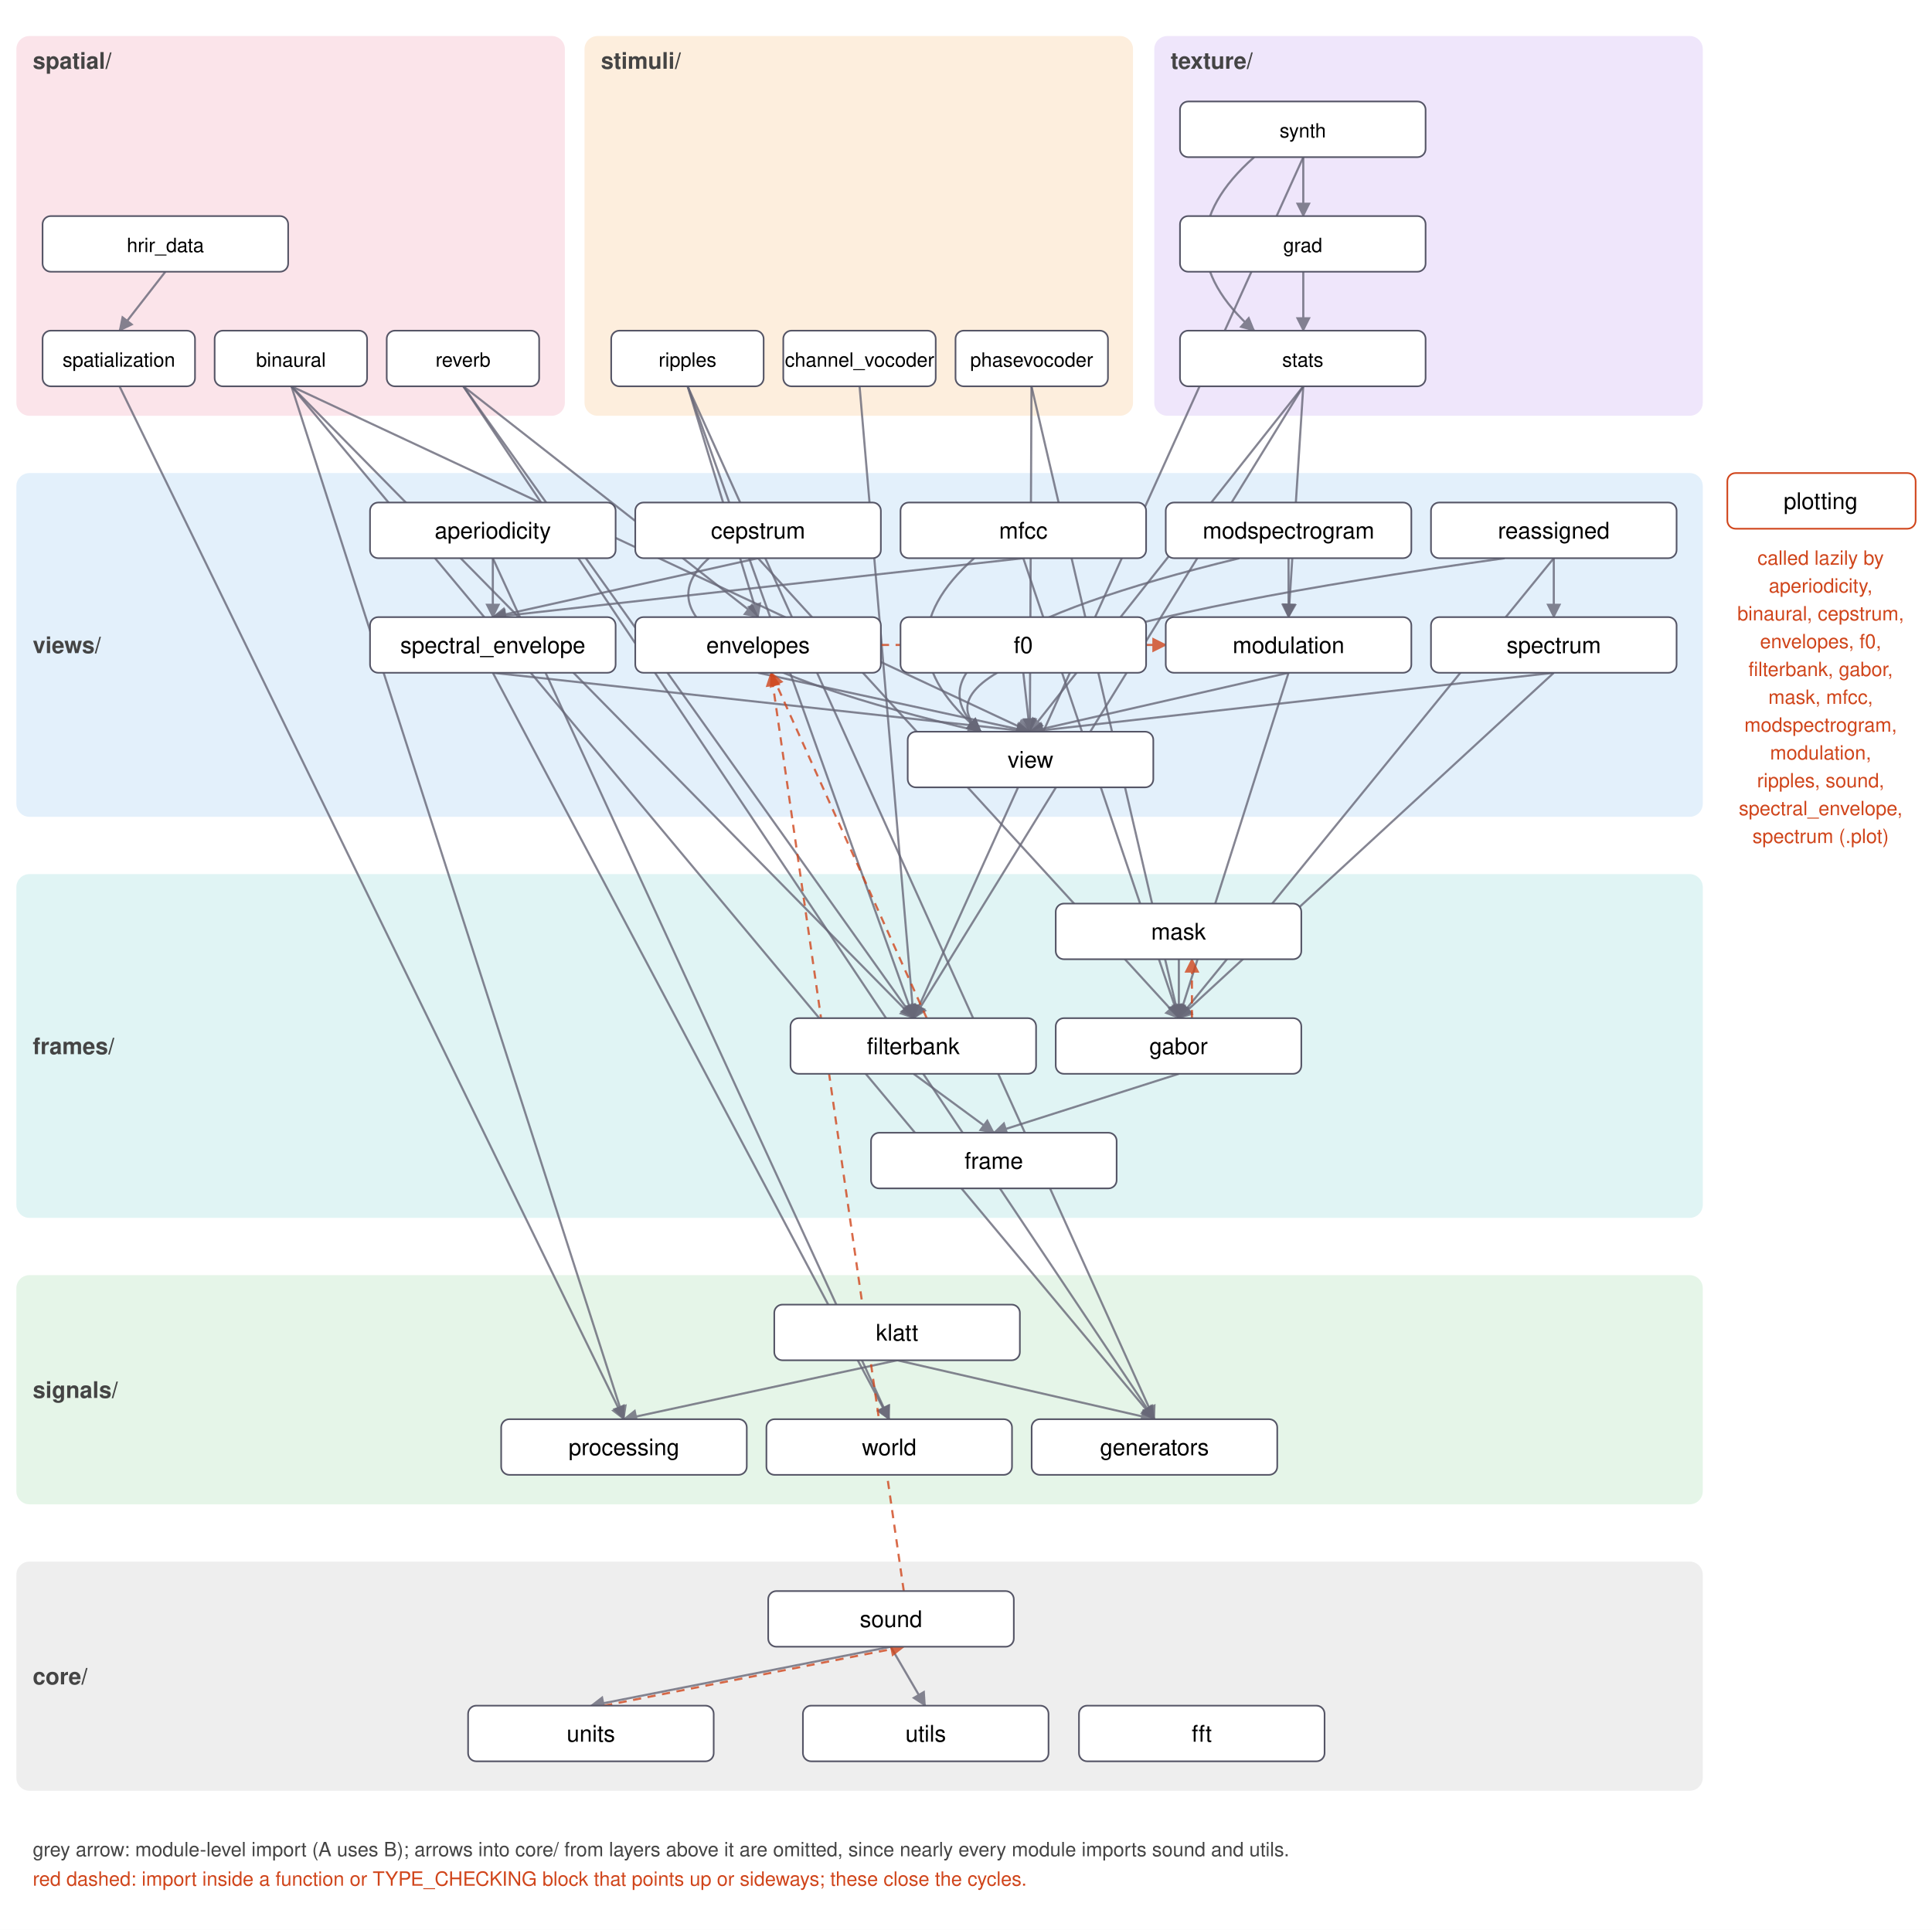
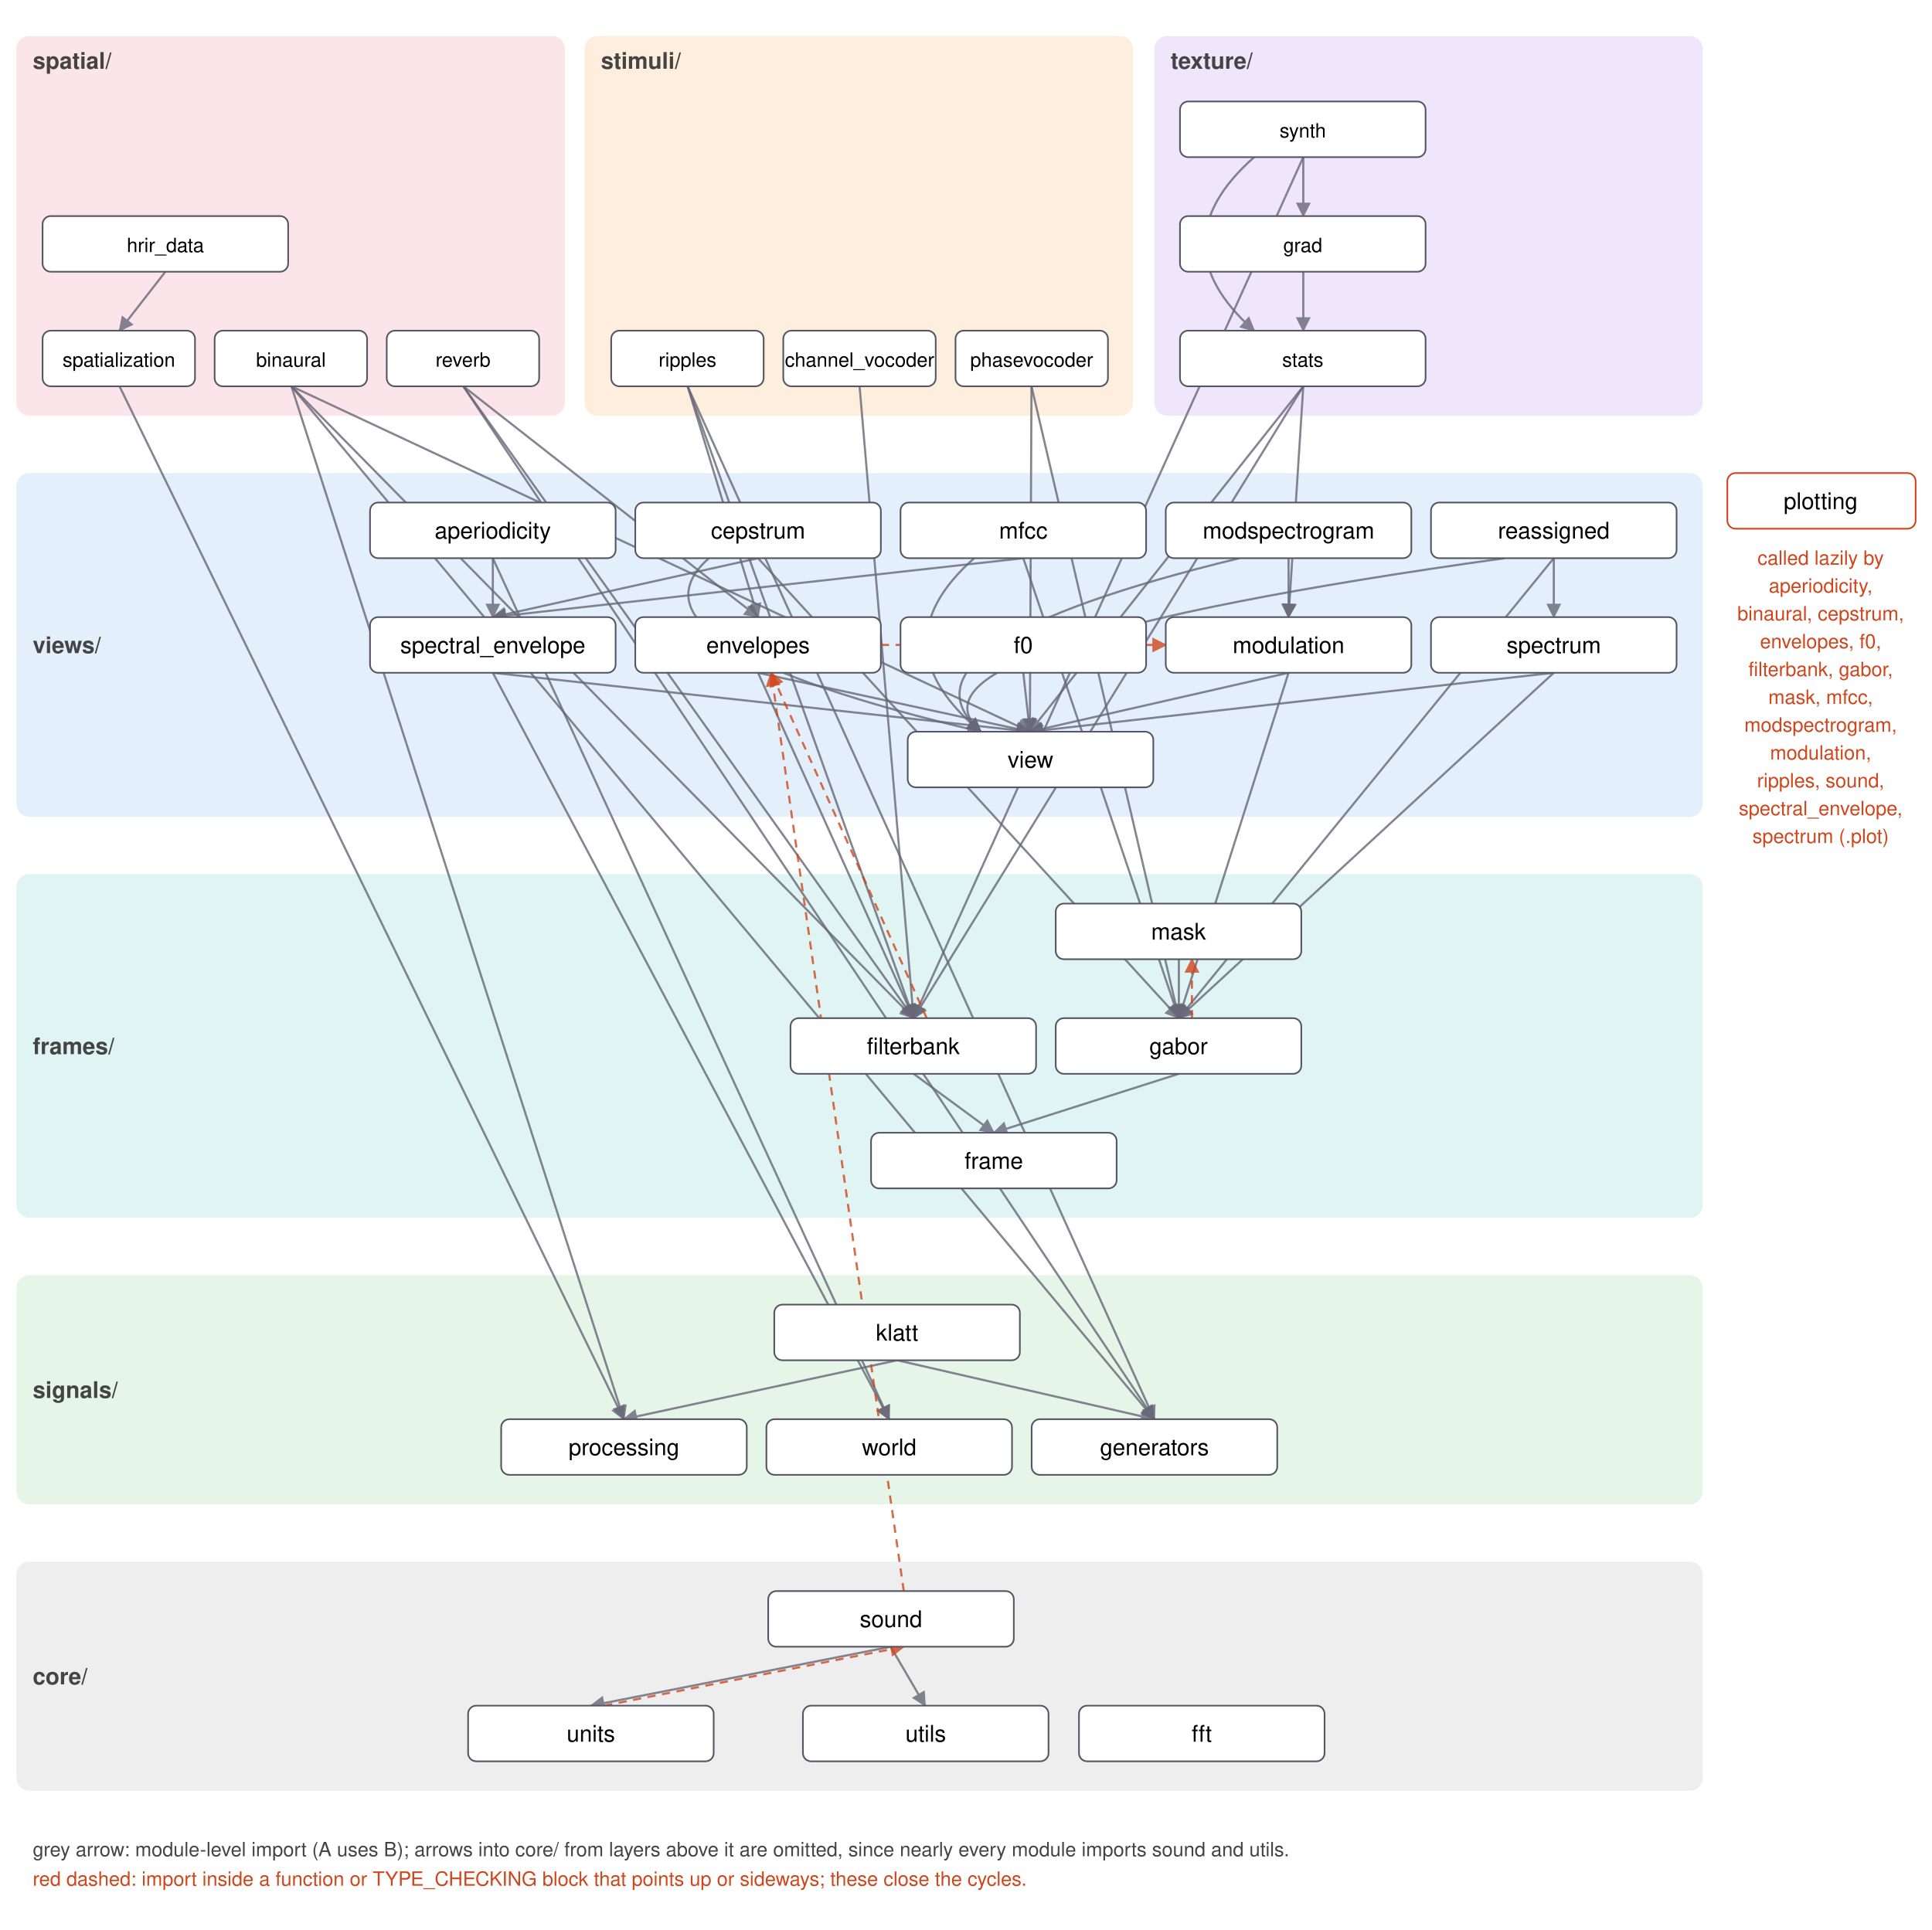
<svg xmlns="http://www.w3.org/2000/svg" viewBox="0 0 1180 1179" font-family="Helvetica,Arial,sans-serif" font-size="14">
  <defs>
    <marker id="a" viewBox="0 0 10 10" refX="9" refY="5" markerWidth="7" markerHeight="7" orient="auto">
      <path d="M0,0L10,5L0,10z" fill="#667" />
    </marker>
    <marker id="r" viewBox="0 0 10 10" refX="9" refY="5" markerWidth="7" markerHeight="7" orient="auto">
      <path d="M0,0L10,5L0,10z" fill="#d0451b" />
    </marker>
  </defs>
  <rect width="1180" height="1179" fill="#ffffff" />
  <rect x="10" y="954" width="1030" height="140" rx="8" fill="#eeeeee" />
  <text x="20" y="1029" font-weight="bold" fill="#444">core/</text>
  <rect x="10" y="779" width="1030" height="140" rx="8" fill="#e5f5e8" />
  <text x="20" y="854" font-weight="bold" fill="#444">signals/</text>
  <rect x="10" y="534" width="1030" height="210" rx="8" fill="#e0f4f4" />
  <text x="20" y="644" font-weight="bold" fill="#444">frames/</text>
  <rect x="10" y="289" width="1030" height="210" rx="8" fill="#e3f0fb" />
  <text x="20" y="399" font-weight="bold" fill="#444">views/</text>
  <rect x="10" y="22" width="335" height="232" rx="8" fill="#fbe4ea" />
  <text x="20" y="42" font-weight="bold" fill="#444">spatial/</text>
  <rect x="357" y="22" width="335" height="232" rx="8" fill="#fdeedd" />
  <text x="367" y="42" font-weight="bold" fill="#444">stimuli/</text>
  <rect x="705" y="22" width="335" height="232" rx="8" fill="#efe6fb" />
  <text x="715" y="42" font-weight="bold" fill="#444">texture/</text>
  <line x1="544" y1="1006" x2="361" y2="1042" stroke="#667" stroke-width="1.3" marker-end="url(#a)" opacity="0.8" />
  <line x1="544" y1="1006" x2="565" y2="1042" stroke="#667" stroke-width="1.3" marker-end="url(#a)" opacity="0.8" />
  <line x1="558" y1="656" x2="607" y2="692" stroke="#667" stroke-width="1.3" marker-end="url(#a)" opacity="0.8" />
  <line x1="720" y1="656" x2="607" y2="692" stroke="#667" stroke-width="1.3" marker-end="url(#a)" opacity="0.8" />
  <line x1="720" y1="586" x2="720" y2="622" stroke="#667" stroke-width="1.3" marker-end="url(#a)" opacity="0.8" />
  <line x1="548" y1="831" x2="705" y2="867" stroke="#667" stroke-width="1.3" marker-end="url(#a)" opacity="0.8" />
  <line x1="548" y1="831" x2="381" y2="867" stroke="#667" stroke-width="1.3" marker-end="url(#a)" opacity="0.8" />
  <line x1="178" y1="236" x2="558" y2="622" stroke="#667" stroke-width="1.3" marker-end="url(#a)" opacity="0.8" />
  <line x1="178" y1="236" x2="705" y2="867" stroke="#667" stroke-width="1.3" marker-end="url(#a)" opacity="0.8" />
  <line x1="178" y1="236" x2="381" y2="867" stroke="#667" stroke-width="1.3" marker-end="url(#a)" opacity="0.8" />
  <line x1="178" y1="236" x2="629" y2="447" stroke="#667" stroke-width="1.3" marker-end="url(#a)" opacity="0.8" />
  <line x1="101" y1="166" x2="73" y2="202" stroke="#667" stroke-width="1.3" marker-end="url(#a)" opacity="0.8" />
  <line x1="283" y1="236" x2="558" y2="622" stroke="#667" stroke-width="1.3" marker-end="url(#a)" opacity="0.8" />
  <line x1="283" y1="236" x2="705" y2="867" stroke="#667" stroke-width="1.3" marker-end="url(#a)" opacity="0.8" />
  <line x1="283" y1="236" x2="463" y2="377" stroke="#667" stroke-width="1.3" marker-end="url(#a)" opacity="0.8" />
  <line x1="73" y1="236" x2="381" y2="867" stroke="#667" stroke-width="1.3" marker-end="url(#a)" opacity="0.8" />
  <line x1="525" y1="236" x2="558" y2="622" stroke="#667" stroke-width="1.3" marker-end="url(#a)" opacity="0.8" />
  <line x1="630" y1="236" x2="720" y2="622" stroke="#667" stroke-width="1.3" marker-end="url(#a)" opacity="0.8" />
  <line x1="630" y1="236" x2="629" y2="447" stroke="#667" stroke-width="1.3" marker-end="url(#a)" opacity="0.8" />
  <line x1="420" y1="236" x2="558" y2="622" stroke="#667" stroke-width="1.3" marker-end="url(#a)" opacity="0.8" />
  <line x1="420" y1="236" x2="705" y2="867" stroke="#667" stroke-width="1.3" marker-end="url(#a)" opacity="0.8" />
  <line x1="420" y1="236" x2="463" y2="377" stroke="#667" stroke-width="1.3" marker-end="url(#a)" opacity="0.8" />
  <line x1="796" y1="166" x2="796" y2="202" stroke="#667" stroke-width="1.3" marker-end="url(#a)" opacity="0.8" />
  <line x1="796" y1="236" x2="558" y2="622" stroke="#667" stroke-width="1.3" marker-end="url(#a)" opacity="0.8" />
  <line x1="796" y1="236" x2="787" y2="377" stroke="#667" stroke-width="1.3" marker-end="url(#a)" opacity="0.8" />
  <line x1="796" y1="236" x2="629" y2="447" stroke="#667" stroke-width="1.3" marker-end="url(#a)" opacity="0.8" />
  <line x1="796" y1="96" x2="558" y2="622" stroke="#667" stroke-width="1.3" marker-end="url(#a)" opacity="0.8" />
  <line x1="796" y1="96" x2="796" y2="132" stroke="#667" stroke-width="1.3" marker-end="url(#a)" opacity="0.8" />
  <path d="M766,96 Q706,149 766,202" fill="none" stroke="#667" stroke-width="1.3" marker-end="url(#a)" opacity="0.8" />
  <line x1="301" y1="341" x2="543" y2="867" stroke="#667" stroke-width="1.3" marker-end="url(#a)" opacity="0.8" />
  <line x1="301" y1="341" x2="301" y2="377" stroke="#667" stroke-width="1.3" marker-end="url(#a)" opacity="0.8" />
  <line x1="463" y1="341" x2="720" y2="622" stroke="#667" stroke-width="1.3" marker-end="url(#a)" opacity="0.8" />
  <line x1="463" y1="341" x2="301" y2="377" stroke="#667" stroke-width="1.3" marker-end="url(#a)" opacity="0.8" />
  <path d="M433,341 Q373,394 599,447" fill="none" stroke="#667" stroke-width="1.3" marker-end="url(#a)" opacity="0.8" />
+   <line x1="463" y1="411" x2="558" y2="622" stroke="#667" stroke-width="1.3" marker-end="url(#a)" opacity="0.8" />
  <line x1="463" y1="411" x2="629" y2="447" stroke="#667" stroke-width="1.3" marker-end="url(#a)" opacity="0.8" />
  <line x1="625" y1="411" x2="629" y2="447" stroke="#667" stroke-width="1.3" marker-end="url(#a)" opacity="0.8" />
  <line x1="625" y1="341" x2="720" y2="622" stroke="#667" stroke-width="1.3" marker-end="url(#a)" opacity="0.8" />
  <line x1="625" y1="341" x2="301" y2="377" stroke="#667" stroke-width="1.3" marker-end="url(#a)" opacity="0.8" />
  <path d="M595,341 Q535,394 599,447" fill="none" stroke="#667" stroke-width="1.3" marker-end="url(#a)" opacity="0.8" />
  <line x1="787" y1="341" x2="787" y2="377" stroke="#667" stroke-width="1.3" marker-end="url(#a)" opacity="0.8" />
  <path d="M757,341 Q539,394 599,447" fill="none" stroke="#667" stroke-width="1.3" marker-end="url(#a)" opacity="0.8" />
  <line x1="787" y1="411" x2="720" y2="622" stroke="#667" stroke-width="1.3" marker-end="url(#a)" opacity="0.8" />
  <line x1="787" y1="411" x2="629" y2="447" stroke="#667" stroke-width="1.3" marker-end="url(#a)" opacity="0.8" />
  <line x1="949" y1="341" x2="720" y2="622" stroke="#667" stroke-width="1.3" marker-end="url(#a)" opacity="0.8" />
  <line x1="949" y1="341" x2="949" y2="377" stroke="#667" stroke-width="1.3" marker-end="url(#a)" opacity="0.8" />
  <path d="M919,341 Q539,394 599,447" fill="none" stroke="#667" stroke-width="1.3" marker-end="url(#a)" opacity="0.8" />
  <line x1="301" y1="411" x2="543" y2="867" stroke="#667" stroke-width="1.3" marker-end="url(#a)" opacity="0.8" />
  <line x1="301" y1="411" x2="629" y2="447" stroke="#667" stroke-width="1.3" marker-end="url(#a)" opacity="0.8" />
  <line x1="949" y1="411" x2="720" y2="622" stroke="#667" stroke-width="1.3" marker-end="url(#a)" opacity="0.8" />
  <line x1="949" y1="411" x2="629" y2="447" stroke="#667" stroke-width="1.3" marker-end="url(#a)" opacity="0.8" />
  <line x1="552" y1="972" x2="471" y2="411" stroke="#d0451b" stroke-width="1.3" stroke-dasharray="5,4" marker-end="url(#r)" opacity="0.8" />
  <line x1="369" y1="1042" x2="552" y2="1006" stroke="#d0451b" stroke-width="1.3" stroke-dasharray="5,4" marker-end="url(#r)" opacity="0.8" />
  <line x1="566" y1="622" x2="471" y2="411" stroke="#d0451b" stroke-width="1.3" stroke-dasharray="5,4" marker-end="url(#r)" opacity="0.8" />
  <line x1="728" y1="622" x2="728" y2="586" stroke="#d0451b" stroke-width="1.3" stroke-dasharray="5,4" marker-end="url(#r)" opacity="0.8" />
  <line x1="538" y1="394" x2="712" y2="394" stroke="#d0451b" stroke-width="1.3" stroke-dasharray="5,4" marker-end="url(#r)" opacity="0.8" />
  <rect x="659.0" y="1042" width="150.0" height="34" rx="5" fill="#fff" stroke="#556" />
  <text x="734.0" y="1064" text-anchor="middle">fft</text>
  <rect x="469.2" y="972" width="150.0" height="34" rx="5" fill="#fff" stroke="#556" />
  <text x="544.2" y="994" text-anchor="middle">sound</text>
  <rect x="285.9" y="1042" width="150.0" height="34" rx="5" fill="#fff" stroke="#556" />
  <text x="360.9" y="1064" text-anchor="middle">units</text>
  <rect x="490.4" y="1042" width="150.0" height="34" rx="5" fill="#fff" stroke="#556" />
  <text x="565.4" y="1064" text-anchor="middle">utils</text>
  <rect x="482.8" y="622" width="150.0" height="34" rx="5" fill="#fff" stroke="#556" />
  <text x="557.8" y="644" text-anchor="middle">filterbank</text>
  <rect x="532.0" y="692" width="150.0" height="34" rx="5" fill="#fff" stroke="#556" />
  <text x="607.0" y="714" text-anchor="middle">frame</text>
  <rect x="644.8" y="622" width="150.0" height="34" rx="5" fill="#fff" stroke="#556" />
  <text x="719.8" y="644" text-anchor="middle">gabor</text>
  <rect x="644.8" y="552" width="150.0" height="34" rx="5" fill="#fff" stroke="#556" />
  <text x="719.8" y="574" text-anchor="middle">mask</text>
  <rect x="630.1" y="867" width="150.0" height="34" rx="5" fill="#fff" stroke="#556" />
  <text x="705.1" y="889" text-anchor="middle">generators</text>
  <rect x="472.9" y="797" width="150.0" height="34" rx="5" fill="#fff" stroke="#556" />
  <text x="547.9" y="819" text-anchor="middle">klatt</text>
  <rect x="306.1" y="867" width="150.0" height="34" rx="5" fill="#fff" stroke="#556" />
  <text x="381.1" y="889" text-anchor="middle">processing</text>
  <rect x="468.1" y="867" width="150.0" height="34" rx="5" fill="#fff" stroke="#556" />
  <text x="543.1" y="889" text-anchor="middle">world</text>
  <rect x="131.1" y="202" width="93.1" height="34" rx="5" fill="#fff" stroke="#556" />
  <text x="177.7" y="224" text-anchor="middle" font-size="12">binaural</text>
  <rect x="26.0" y="132" width="150.0" height="34" rx="5" fill="#fff" stroke="#556" />
  <text x="101.0" y="154" text-anchor="middle" font-size="12">hrir_data</text>
  <rect x="236.2" y="202" width="93.1" height="34" rx="5" fill="#fff" stroke="#556" />
  <text x="282.8" y="224" text-anchor="middle" font-size="12">reverb</text>
  <rect x="26.0" y="202" width="93.1" height="34" rx="5" fill="#fff" stroke="#556" />
  <text x="72.6" y="224" text-anchor="middle" font-size="12">spatialization</text>
  <rect x="478.4" y="202" width="93.1" height="34" rx="5" fill="#fff" stroke="#556" />
  <text x="525.0" y="224" text-anchor="middle" font-size="12">channel_vocoder</text>
  <rect x="583.6" y="202" width="93.1" height="34" rx="5" fill="#fff" stroke="#556" />
  <text x="630.1" y="224" text-anchor="middle" font-size="12">phasevocoder</text>
  <rect x="373.3" y="202" width="93.1" height="34" rx="5" fill="#fff" stroke="#556" />
  <text x="419.9" y="224" text-anchor="middle" font-size="12">ripples</text>
  <rect x="720.7" y="132" width="150.0" height="34" rx="5" fill="#fff" stroke="#556" />
  <text x="795.7" y="154" text-anchor="middle" font-size="12">grad</text>
  <rect x="720.7" y="202" width="150.0" height="34" rx="5" fill="#fff" stroke="#556" />
  <text x="795.7" y="224" text-anchor="middle" font-size="12">stats</text>
  <rect x="720.7" y="62" width="150.0" height="34" rx="5" fill="#fff" stroke="#556" />
  <text x="795.7" y="84" text-anchor="middle" font-size="12">synth</text>
  <rect x="226.0" y="307" width="150.0" height="34" rx="5" fill="#fff" stroke="#556" />
  <text x="301.0" y="329" text-anchor="middle">aperiodicity</text>
  <rect x="388.0" y="307" width="150.0" height="34" rx="5" fill="#fff" stroke="#556" />
  <text x="463.0" y="329" text-anchor="middle">cepstrum</text>
  <rect x="388.0" y="377" width="150.0" height="34" rx="5" fill="#fff" stroke="#556" />
  <text x="463.0" y="399" text-anchor="middle">envelopes</text>
  <rect x="550.0" y="377" width="150.0" height="34" rx="5" fill="#fff" stroke="#556" />
  <text x="625.0" y="399" text-anchor="middle">f0</text>
  <rect x="550.0" y="307" width="150.0" height="34" rx="5" fill="#fff" stroke="#556" />
  <text x="625.0" y="329" text-anchor="middle">mfcc</text>
  <rect x="712.0" y="307" width="150.0" height="34" rx="5" fill="#fff" stroke="#556" />
  <text x="787.0" y="329" text-anchor="middle">modspectrogram</text>
  <rect x="712.0" y="377" width="150.0" height="34" rx="5" fill="#fff" stroke="#556" />
  <text x="787.0" y="399" text-anchor="middle">modulation</text>
  <rect x="874.0" y="307" width="150.0" height="34" rx="5" fill="#fff" stroke="#556" />
  <text x="949.0" y="329" text-anchor="middle">reassigned</text>
  <rect x="226.0" y="377" width="150.0" height="34" rx="5" fill="#fff" stroke="#556" />
  <text x="301.0" y="399" text-anchor="middle">spectral_envelope</text>
  <rect x="874.0" y="377" width="150.0" height="34" rx="5" fill="#fff" stroke="#556" />
  <text x="949.0" y="399" text-anchor="middle">spectrum</text>
  <rect x="554.4" y="447" width="150.0" height="34" rx="5" fill="#fff" stroke="#556" />
  <text x="629.4" y="469" text-anchor="middle">view</text>
  <rect x="1055" y="289" width="115" height="34" rx="5" fill="#fff" stroke="#d0451b" />
  <text x="1112" y="311" text-anchor="middle">plotting</text>
  <text x="1112" y="345" text-anchor="middle" font-size="12" fill="#d0451b">called lazily by</text>
  <text x="1112" y="362" text-anchor="middle" font-size="12" fill="#d0451b">aperiodicity,</text>
  <text x="1112" y="379" text-anchor="middle" font-size="12" fill="#d0451b">binaural, cepstrum,</text>
  <text x="1112" y="396" text-anchor="middle" font-size="12" fill="#d0451b">envelopes, f0,</text>
  <text x="1112" y="413" text-anchor="middle" font-size="12" fill="#d0451b">filterbank, gabor,</text>
  <text x="1112" y="430" text-anchor="middle" font-size="12" fill="#d0451b">mask, mfcc,</text>
  <text x="1112" y="447" text-anchor="middle" font-size="12" fill="#d0451b">modspectrogram,</text>
  <text x="1112" y="464" text-anchor="middle" font-size="12" fill="#d0451b">modulation,</text>
  <text x="1112" y="481" text-anchor="middle" font-size="12" fill="#d0451b">ripples, sound,</text>
  <text x="1112" y="498" text-anchor="middle" font-size="12" fill="#d0451b">spectral_envelope,</text>
  <text x="1112" y="515" text-anchor="middle" font-size="12" fill="#d0451b">spectrum (.plot)</text>
  <text x="20" y="1134" font-size="12" fill="#444">grey arrow: module-level import (A uses B); arrows into core/ from layers above it are omitted, since nearly every module imports sound and utils.</text>
  <text x="20" y="1152" font-size="12" fill="#d0451b">red dashed: import inside a function or TYPE_CHECKING block that points up or sideways; these close the cycles.</text>
</svg>
